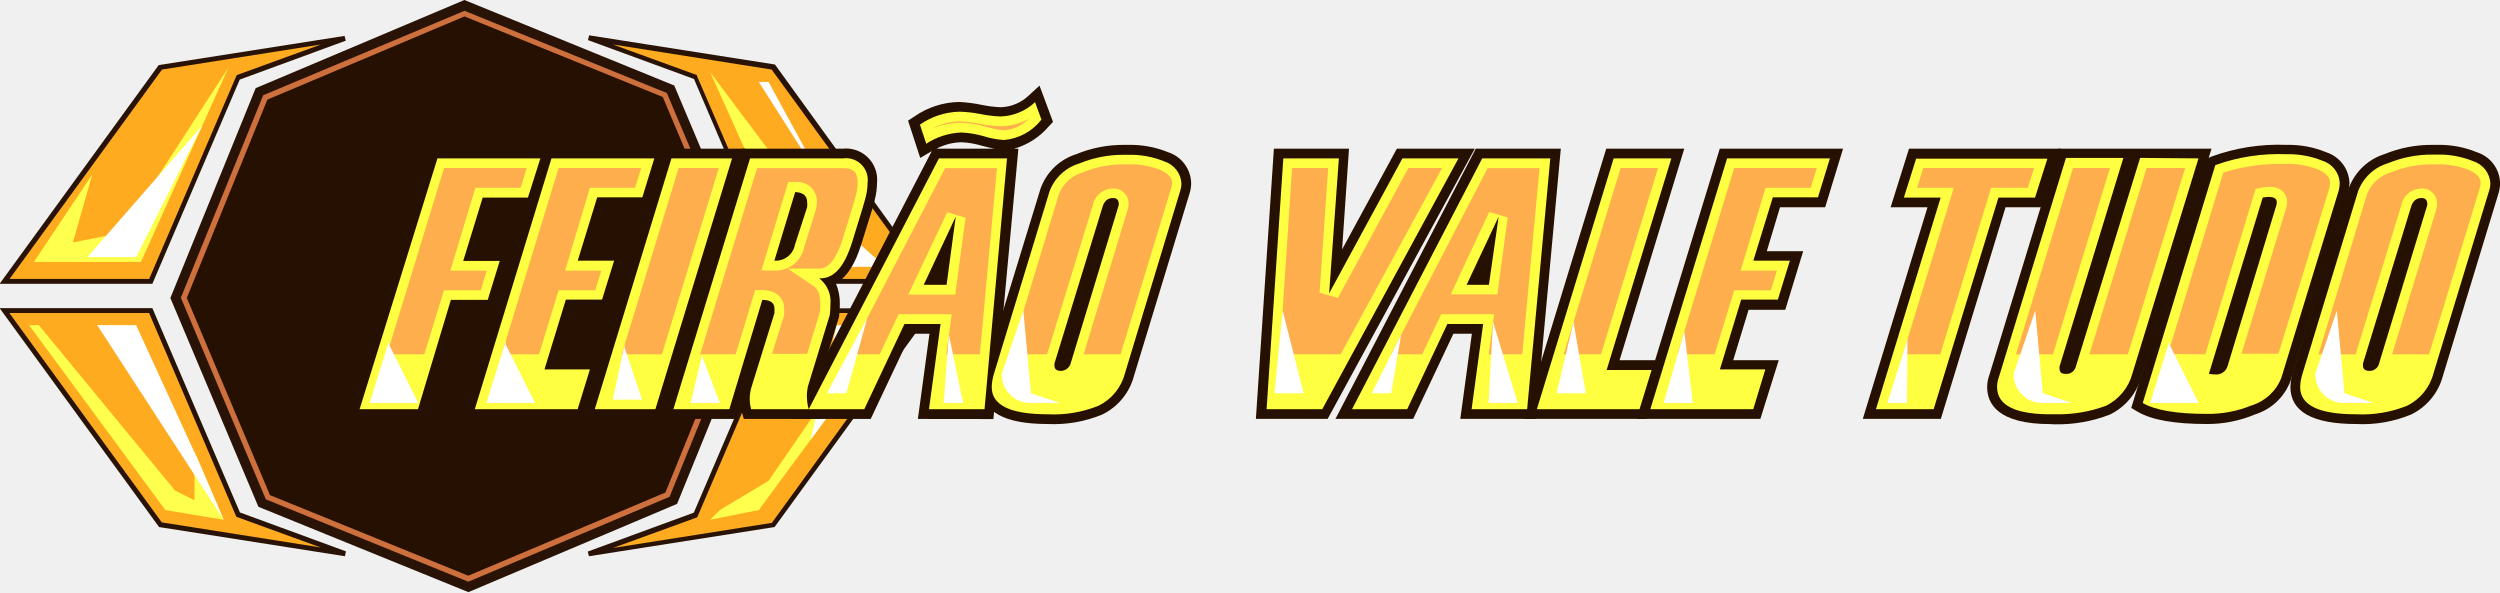
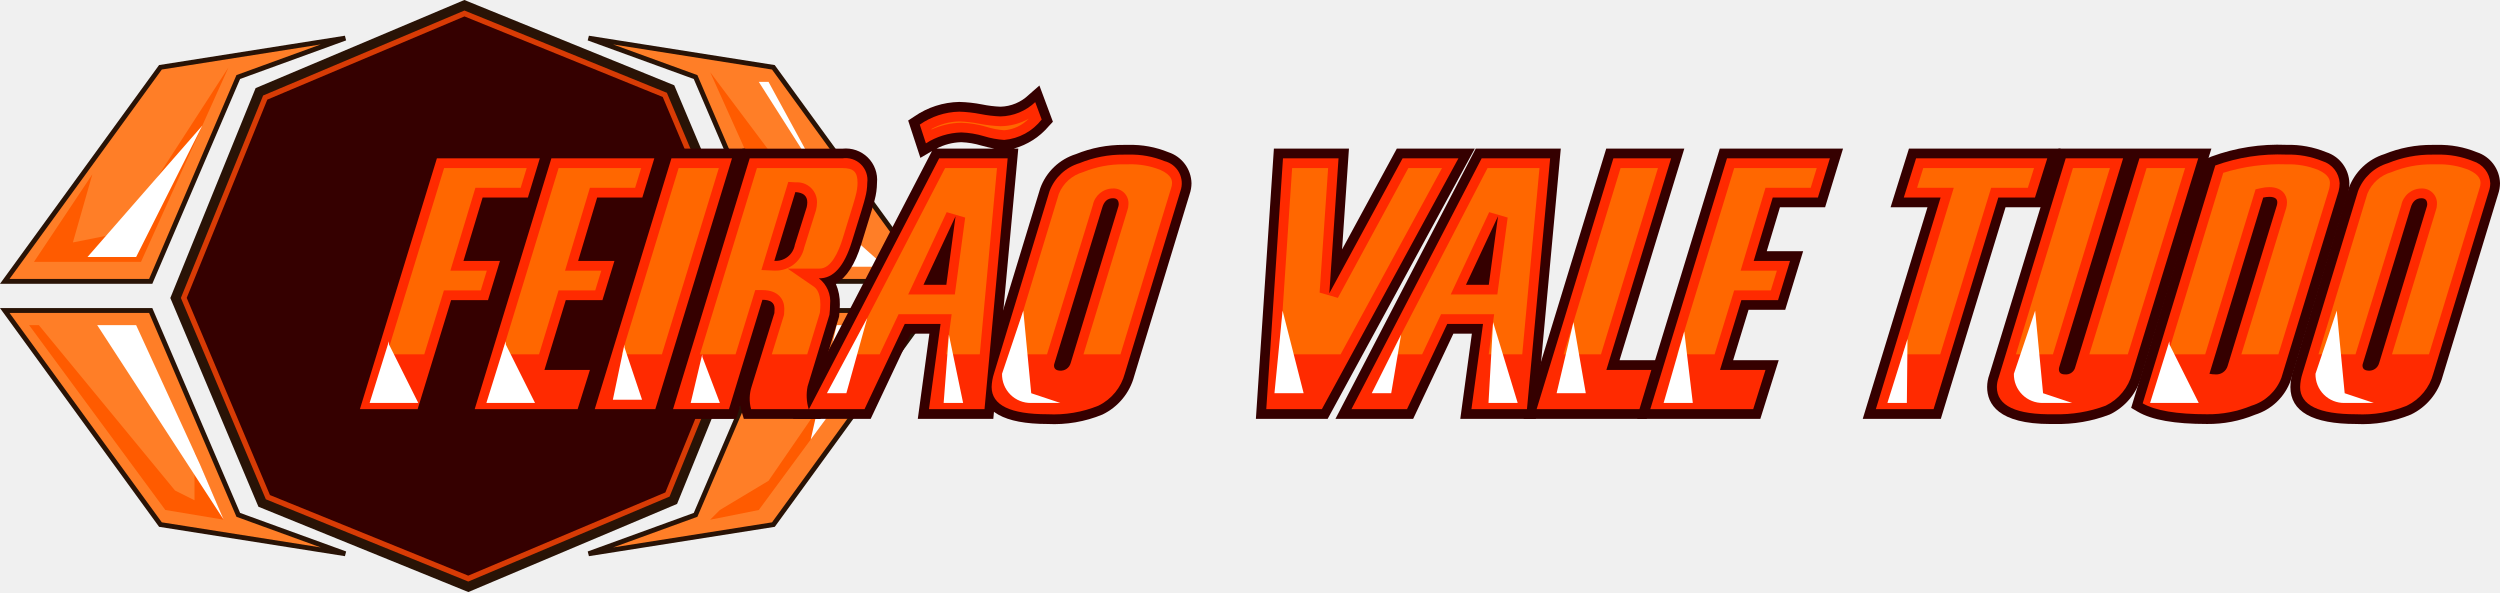
- <svg xmlns="http://www.w3.org/2000/svg" viewBox="0 0 256.95 60.85">
-   <defs>
-     <style>.a{fill:#251001;}.b{fill:#cd703d;}.c{fill:#291306;}.d{fill:#ffab20;}.e{fill:#ffff4d;}.f{fill:#fff;}.g{fill:#ffff42;}.h{fill:#ffae4e;}</style>
-   </defs>
-   <polygon class="a" points="77.21 30.23 68.5 9.58 47.73 1.15 27.09 9.86 18.65 30.62 27.37 51.27 48.13 59.71 68.77 50.99 77.21 30.23" />
-   <path class="b" d="M595.17,544.46,574,535.87l-8.88-21,8.6-21.15,21-8.87,21.15,8.59,8.88,21-8.6,21.15Zm-20.38-9.36,20.38,8.28,20.26-8.55,8.28-20.38-8.55-20.27-20.38-8.28-20.26,8.55-8.28,20.38Z" transform="translate(-547.04 -484.21)" />
-   <path class="c" d="M595.18,545.07,573.6,536.3l-9.05-21.46,8.77-21.57,21.45-9.06L616.34,493l9.06,21.46L616.63,536Zm-20.82-9.54L595.17,544l20.69-8.73,8.46-20.81-8.74-20.69-20.8-8.45L574.09,494l-8.46,20.81Z" transform="translate(-547.04 -484.21)" />
-   <polygon class="d" points="35.49 3.92 16.49 6.92 0.49 28.92 15.49 28.92 24.49 7.92 35.49 3.92" />
-   <path class="c" d="M562.7,513.38H547l16.35-22.48,19.1-3,.13.49-10.9,4Zm-14.68-.5h14.35l9-20.95,8.66-3.15-16.34,2.58Z" transform="translate(-547.04 -484.21)" />
-   <polygon class="d" points="35.49 56.92 16.49 53.92 0.49 31.92 15.49 31.92 24.49 52.92 35.49 56.92" />
-   <path class="c" d="M582.49,541.38l-19.1-3L547,515.88H562.7l9,21,10.9,4Zm-18.82-3.48L580,540.48l-8.66-3.15-.05-.1-8.93-20.85H548Z" transform="translate(-547.04 -484.21)" />
-   <polygon class="d" points="60.49 56.92 79.49 53.92 95.49 31.92 80.49 31.92 71.49 52.92 60.49 56.92" />
-   <path class="c" d="M607.57,541.38l-.12-.48,10.9-4,9-21H643l-16.35,22.48Zm20.13-25-9,21-8.66,3.15,16.33-2.58L642,516.38Z" transform="translate(-547.04 -484.21)" />
-   <polygon class="d" points="60.49 3.92 79.49 6.92 95.49 28.92 80.49 28.92 71.49 7.92 60.49 3.92" />
-   <path class="c" d="M643,513.38H627.37l-9-21.05-10.9-4,.12-.49,19.1,3Zm-15.32-.5H642l-15.65-21.52-16.33-2.58,8.66,3.15,0,.1Z" transform="translate(-547.04 -484.21)" />
-   <polygon class="e" points="9.49 17.92 3.49 26.92 14.49 26.92 23.49 6.92 12.49 23.92 7.49 24.92 9.49 17.92" />
-   <polygon class="e" points="2.99 33.42 16.99 52.42 22.99 53.42 19.99 46.42 19.99 51.42 17.99 50.42 3.99 33.42 2.99 33.42" />
-   <polygon class="e" points="73.99 52.42 78.99 49.42 89.99 33.42 91.99 33.42 77.99 52.42 72.99 53.42 73.99 52.42" />
-   <polygon class="e" points="72.99 7.42 81.99 27.42 87.99 27.42 72.99 7.42" />
-   <polygon class="f" points="77.99 8.42 84.99 19.42 78.99 8.42 77.99 8.42" />
-   <polyline class="f" points="79.99 19.42 83.99 27.42 90.99 27.42 81.99 19.42 79.99 19.42" />
-   <polygon class="f" points="85.99 33.42 83.33 45.18 91.99 33.42 85.99 33.42" />
-   <polygon class="f" points="20.54 47.7 13.99 33.42 9.99 33.42 22.99 53.42 20.54 47.7" />
-   <polygon class="f" points="8.99 26.42 20.79 12.91 13.99 26.42 8.99 26.42" />
-   <polygon class="a" points="35.64 43.05 44.17 15.28 56.83 15.28 55 21.3 50.35 21.3 48.98 25.82 52.74 25.82 50.9 31.84 47.1 31.84 43.66 43.05 35.64 43.05" />
-   <polygon class="a" points="47.44 43.05 55.93 15.28 68.6 15.28 66.76 21.3 62.12 21.3 60.76 25.82 64.5 25.82 62.66 31.84 58.89 31.84 57.31 37.02 61.99 37.02 60.1 43.05 47.44 43.05" />
-   <polygon class="a" points="59.78 43.05 68.27 15.28 76.59 15.28 68.09 43.05 59.78 43.05" />
-   <path class="a" d="M623.49,527.27l-.21-.72a3.91,3.91,0,0,1-.14-.68l-.43,1.4h-7.84l8.49-27.78h10.27a3.21,3.21,0,0,1,3.55,3.52,7.07,7.07,0,0,1-.24,1.76c0,.2-.25.94-1.38,4.56-.63,2.05-1.51,3.4-2.61,4a5.22,5.22,0,0,1,.41,2.15,9.88,9.88,0,0,1-.07,1.17v.08L631,524.21a3.9,3.9,0,0,0,.12,1.84l.28,1.22Z" transform="translate(-547.04 -484.21)" />
-   <path class="a" d="M641.38,527.27l1.19-8.76h-1.9l-4.14,8.76h-8l14.28-27.53-1.19.7-1.25-3.83.64-.42a8.3,8.3,0,0,1,4.61-1.5A14.66,14.66,0,0,1,648,495a11.73,11.73,0,0,0,1.88.23,4.35,4.35,0,0,0,2.91-1.22l1.09-1,1.39,3.73-.43.45a7.28,7.28,0,0,1-3.6,2.31h.47l-2.57,27.78Zm7.87-27.78c-.38-.07-.82-.17-1.33-.31a8.59,8.59,0,0,0-2.07-.35,5.76,5.76,0,0,0-2.55.66Z" transform="translate(-547.04 -484.21)" />
-   <path class="a" d="M654.71,527.79c-4.48,0-6.74-1.28-6.74-3.8a5.94,5.94,0,0,1,.28-1.69L654,503.56a5.75,5.75,0,0,1,3.67-3.51,12.69,12.69,0,0,1,4.92-.95H663a10.3,10.3,0,0,1,4.09.75,3.44,3.44,0,0,1,2.38,3.2,3.76,3.76,0,0,1-.19,1.12l-5.7,18.71a6.17,6.17,0,0,1-3.26,3.94A13.07,13.07,0,0,1,654.71,527.79Z" transform="translate(-547.04 -484.21)" />
-   <polygon class="a" points="129.08 43.05 130.93 15.28 138.65 15.28 137.94 25.64 143.57 15.28 151.58 15.28 136.46 43.05 129.08 43.05" />
-   <polygon class="a" points="150.09 43.05 151.28 34.3 149.38 34.3 145.25 43.05 137.26 43.05 151.68 15.28 160.42 15.28 157.86 43.05 150.09 43.05" />
-   <polygon class="a" points="156.59 43.05 165.09 15.28 173.11 15.28 166.46 37.02 171.07 37.02 169.25 43.05 156.59 43.05" />
-   <polygon class="a" points="168.27 43.05 176.76 15.28 189.43 15.28 187.59 21.3 182.95 21.3 181.59 25.82 185.33 25.82 183.49 31.84 179.72 31.84 178.14 37.02 182.82 37.02 180.93 43.05 168.27 43.05" />
-   <polygon class="a" points="191.46 43.05 198.11 21.3 194.32 21.3 196.21 15.28 211.79 15.28 209.89 21.3 206.13 21.3 199.48 43.05 191.46 43.05" />
-   <path class="a" d="M757.8,527.8c-5.39,0-6.52-2.07-6.52-3.81a3.66,3.66,0,0,1,.24-1.28l7.1-23.22h15.72l-7.2,23.39a6.1,6.1,0,0,1-3.25,3.94,14.77,14.77,0,0,1-5.67,1Z" transform="translate(-547.04 -484.21)" />
-   <path class="a" d="M773.89,527.79c-3.34,0-5.67-.41-7.12-1.25l-.68-.4,7.82-25.65.43-.19a20.08,20.08,0,0,1,7.71-1.2,10,10,0,0,1,4.08.76,3.44,3.44,0,0,1,2.39,3.19,4.26,4.26,0,0,1-.14,1l-5.9,19.25a5.68,5.68,0,0,1-3.66,3.5A12.52,12.52,0,0,1,773.89,527.79Z" transform="translate(-547.04 -484.21)" />
-   <path class="a" d="M789.2,527.79c-4.48,0-6.75-1.28-6.75-3.8a6,6,0,0,1,.29-1.69l5.71-18.74a5.73,5.73,0,0,1,3.67-3.51,12.65,12.65,0,0,1,4.92-.95h.49a10.12,10.12,0,0,1,4.09.76,3.42,3.42,0,0,1,2.38,3.19,3.81,3.81,0,0,1-.19,1.12l-5.7,18.71a6.15,6.15,0,0,1-3.27,3.94A13,13,0,0,1,789.2,527.79Z" transform="translate(-547.04 -484.21)" />
-   <path class="g" d="M601.3,504.52h-4.65l-2,6.51h3.75l-1.23,4h-3.79L590,526.27H584L592,500.49h10.58Z" transform="translate(-547.04 -484.21)" />
-   <path class="g" d="M606.41,526.27H595.84l7.88-25.78h10.57l-1.23,4h-4.64l-2,6.51h3.74l-1.24,4H605.2l-2.2,7.18h4.67Z" transform="translate(-547.04 -484.21)" />
-   <path class="g" d="M614.4,526.27h-6.23l7.88-25.78h6.23Z" transform="translate(-547.04 -484.21)" />
-   <path class="g" d="M630.16,526.27h-5.92a4.12,4.12,0,0,1,.06-2.35l2.34-7.53c0-.16,0-.31,0-.45,0-.61-.42-.91-1.25-.91L622,526.27h-5.75l7.88-25.78h9.53a2.24,2.24,0,0,1,2.55,2.52,6,6,0,0,1-.21,1.51c-.07.32-.52,1.83-1.36,4.52s-1.93,3.83-3.4,3.78a3,3,0,0,1,1.15,2.7,10.09,10.09,0,0,1-.06,1.05l-2.25,7.35A4.85,4.85,0,0,0,630.16,526.27Zm-1.42-16.89L630,505.5A2.41,2.41,0,0,0,630,505q0-1-1.23-1.05L626.63,511A2,2,0,0,0,628.74,509.38Z" transform="translate(-547.04 -484.21)" />
-   <path class="g" d="M648.23,526.27h-5.71l1.19-8.76H640l-4.13,8.76h-5.71l13.38-25.78h7Zm-6-27.32-.64-1.93a7.37,7.37,0,0,1,4.07-1.33,12.87,12.87,0,0,1,2.19.25,13.22,13.22,0,0,0,2,.24,5.35,5.35,0,0,0,3.57-1.47l.66,1.79a5.45,5.45,0,0,1-3.85,2.1,8.84,8.84,0,0,1-2.08-.39,9.57,9.57,0,0,0-2.33-.38A7.11,7.11,0,0,0,642.21,499Zm2.1,14.53.94-7-3.29,7Z" transform="translate(-547.04 -484.21)" />
-   <path class="g" d="M662.66,522.59a5.14,5.14,0,0,1-2.73,3.33,12.3,12.3,0,0,1-5.22.87q-5.75,0-5.74-2.8a5,5,0,0,1,.24-1.4l5.71-18.74A4.74,4.74,0,0,1,658,501a11.79,11.79,0,0,1,4.55-.88H663a9.13,9.13,0,0,1,3.68.67,2.53,2.53,0,0,1,1.79,2.28,2.64,2.64,0,0,1-.14.8Zm-5.57-1.05,4.86-16a1.13,1.13,0,0,0,.08-.35c0-.42-.2-.63-.59-.63-.56,0-.93.33-1.11,1l-4.91,16a.79.79,0,0,0,0,.24c0,.33.2.51.6.53A1.07,1.07,0,0,0,657.09,521.54Z" transform="translate(-547.04 -484.21)" />
-   <path class="g" d="M696.94,500.49l-14,25.78h-5.72l1.72-25.78h5.71l-1,13.87,7.53-13.87Z" transform="translate(-547.04 -484.21)" />
-   <path class="g" d="M704,526.27h-5.71l1.19-8.76h-3.68l-4.13,8.76H686l13.38-25.78h7Zm-3.93-12.79,1-7-3.29,7Z" transform="translate(-547.04 -484.21)" />
-   <path class="g" d="M715.55,526.27H705l7.89-25.78h5.93l-6.65,21.75h4.62Z" transform="translate(-547.04 -484.21)" />
-   <path class="g" d="M727.24,526.27H716.66l7.89-25.78h10.57l-1.23,4h-4.64l-2,6.51H731l-1.23,4H726l-2.19,7.18h4.67Z" transform="translate(-547.04 -484.21)" />
-   <path class="g" d="M756.2,504.52h-3.76l-6.66,21.75h-5.93l6.65-21.75h-3.78l1.26-4h13.49Z" transform="translate(-547.04 -484.21)" />
-   <path class="g" d="M773,500.49l-6.79,22.1a5.17,5.17,0,0,1-2.73,3.33,14.1,14.1,0,0,1-5.26.87c-3.94.07-5.92-.86-5.92-2.8a2.79,2.79,0,0,1,.18-1l6.9-22.55h5.9l-6.56,21.44a.75.75,0,0,0,0,.24c0,.35.21.52.63.52a1,1,0,0,0,1.05-.76l6.6-21.44Z" transform="translate(-547.04 -484.21)" />
-   <path class="g" d="M781.53,523a4.77,4.77,0,0,1-3.08,2.88,11.65,11.65,0,0,1-4.56.87c-3.13,0-5.33-.37-6.62-1.12l7.46-24.45a19.31,19.31,0,0,1,7.32-1.12,9.13,9.13,0,0,1,3.68.67,2.53,2.53,0,0,1,1.79,2.28,3.34,3.34,0,0,1-.11.8ZM776,521.81l5-16.49a1.32,1.32,0,0,0,.05-.31c0-.38-.28-.56-.83-.56a2.87,2.87,0,0,0-.62.07l-5.53,18.11a2.72,2.72,0,0,0,.58.06A1.21,1.21,0,0,0,776,521.81Z" transform="translate(-547.04 -484.21)" />
-   <path class="g" d="M797.15,522.59a5.14,5.14,0,0,1-2.73,3.33,12.3,12.3,0,0,1-5.22.87q-5.75,0-5.75-2.8a5.06,5.06,0,0,1,.25-1.4l5.71-18.74a4.74,4.74,0,0,1,3.08-2.87,11.79,11.79,0,0,1,4.55-.88h.49a9.13,9.13,0,0,1,3.68.67,2.53,2.53,0,0,1,1.79,2.28,2.64,2.64,0,0,1-.14.8Zm-5.58-1.05,4.87-16a1.13,1.13,0,0,0,.08-.35c0-.42-.2-.63-.59-.63-.56,0-.93.33-1.11,1l-4.91,16a.79.79,0,0,0,0,.24c0,.33.2.51.6.53A1,1,0,0,0,791.57,521.54Z" transform="translate(-547.04 -484.21)" />
-   <polygon class="h" points="43.61 36.42 45.63 29.84 49.42 29.84 50.03 27.82 46.29 27.82 48.86 19.3 53.52 19.3 54.13 17.27 45.64 17.27 39.77 36.42 43.61 36.42" />
-   <polygon class="h" points="55.4 36.42 57.41 29.84 61.18 29.84 61.8 27.82 58.08 27.82 60.63 19.3 65.28 19.3 65.9 17.27 57.41 17.27 51.56 36.42 55.4 36.42" />
-   <polygon class="h" points="68.03 36.42 73.88 17.27 69.75 17.27 63.9 36.42 68.03 36.42" />
-   <path class="h" d="M622.65,520.63l2-6.6h.74c1.65,0,2.25,1,2.25,1.91a5.13,5.13,0,0,1,0,.53v.11l-1.25,4H630l1.3-4.27a6.28,6.28,0,0,0,.05-.84c0-1.4-.53-1.75-.71-1.87L628,511.82h3.3c1.16,0,1.93-1.68,2.36-3.08,1.09-3.48,1.31-4.27,1.35-4.47a5,5,0,0,0,.18-1.26c0-1.12-.41-1.52-1.55-1.52h-8.79L619,520.63Zm5.41-17.72.79,0A2,2,0,0,1,631,505a3.48,3.48,0,0,1-.11.79l-1.21,3.87a3,3,0,0,1-3,2.36h-.17L625.3,512Z" transform="translate(-547.04 -484.21)" />
-   <path class="h" d="M645.85,496.83a10.26,10.26,0,0,1,2.59.42,7.87,7.87,0,0,0,1.82.35,3.93,3.93,0,0,0,2.52-1.19,5.94,5.94,0,0,1-2.9.77,13.29,13.29,0,0,1-2.23-.26,12.76,12.76,0,0,0-2-.23,6.05,6.05,0,0,0-2.87.78l0,0A7.53,7.53,0,0,1,645.85,496.83Z" transform="translate(-547.04 -484.21)" />
-   <path class="h" d="M644.18,501.49l-9.94,19.14h3.21l1.95-4.12h5.46l-.56,4.12h3.45l1.76-19.14Zm-3.79,13,4-8.46,1.89.56-1.06,7.9Z" transform="translate(-547.04 -484.21)" />
-   <path class="h" d="M654.66,520.63l4.7-15.33a2.12,2.12,0,0,1,2.08-1.71,1.52,1.52,0,0,1,1.59,1.63,2,2,0,0,1-.12.64l-4.5,14.77h3.8l5.21-17.1a1.49,1.49,0,0,0,.09-.48c0-.23,0-.83-1.19-1.37a8.27,8.27,0,0,0-3.28-.58h-.49a10.65,10.65,0,0,0-4.17.81,3.77,3.77,0,0,0-2.5,2.23l-5,16.49Z" transform="translate(-547.04 -484.21)" />
-   <polygon class="h" points="137.79 36.42 148.22 17.27 144.75 17.27 137.51 30.62 135.63 30.08 136.51 17.27 132.8 17.27 131.53 36.42 137.79 36.42" />
-   <path class="h" d="M693.21,520.63l1.95-4.12h5.45l-.56,4.12h3.45l1.77-19.14h-5.33L690,520.63ZM700.1,506l1.9.56-1.06,7.9h-4.79Z" transform="translate(-547.04 -484.21)" />
-   <polygon class="h" points="164.55 36.42 170.41 17.27 166.57 17.27 160.71 36.42 164.55 36.42" />
-   <polygon class="h" points="176.23 36.42 178.24 29.84 182.01 29.84 182.63 27.82 178.9 27.82 181.46 19.3 186.11 19.3 186.73 17.27 178.24 17.27 172.39 36.42 176.23 36.42" />
-   <polygon class="h" points="195.58 36.42 199.42 36.42 204.65 19.3 208.42 19.3 209.06 17.27 197.67 17.27 197.04 19.3 200.81 19.3 195.58 36.42" />
-   <polygon class="h" points="218.7 36.42 224.59 17.27 220.63 17.27 214.75 36.42 218.7 36.42" />
-   <polygon class="h" points="211 36.42 216.86 17.27 213.06 17.27 207.2 36.42 211 36.42" />
-   <path class="h" d="M773.7,520.63l5.17-17,.57-.12a3.75,3.75,0,0,1,.84-.1c1.35,0,1.83.84,1.83,1.56a2.49,2.49,0,0,1-.09.6l-4.6,15h3.8l5.22-17a2.36,2.36,0,0,0,.08-.56c0-.23,0-.83-1.19-1.37a8.27,8.27,0,0,0-3.28-.58,19.56,19.56,0,0,0-6.5.88l-5.69,18.65Z" transform="translate(-547.04 -484.21)" />
-   <path class="h" d="M789.15,520.63l4.7-15.33a2.12,2.12,0,0,1,2.08-1.71,1.52,1.52,0,0,1,1.59,1.63,2,2,0,0,1-.12.64l-4.5,14.77h3.8l5.21-17.09a1.6,1.6,0,0,0,.09-.49c0-.23,0-.83-1.19-1.37a8.27,8.27,0,0,0-3.28-.58H797a10.74,10.74,0,0,0-4.18.81,3.78,3.78,0,0,0-2.49,2.23l-5,16.49Z" transform="translate(-547.04 -484.21)" />
-   <polyline class="f" points="51.97 35.08 49.99 41.42 54.99 41.42 51.99 35.42" />
-   <polyline class="f" points="222.97 35.08 220.99 41.42 225.99 41.42 222.99 35.42" />
-   <polyline class="f" points="39.97 35.08 37.99 41.42 42.99 41.42 39.99 35.42" />
-   <polyline class="f" points="64.18 35.42 62.99 41.08 65.99 41.08 64.19 35.72" />
-   <polyline class="f" points="72.18 36.42 70.99 41.42 73.99 41.42 72.19 36.68" />
-   <polygon class="f" points="84.99 40.42 89.14 32.68 86.99 40.42 84.99 40.42" />
-   <polygon class="f" points="97.53 34.4 96.99 41.42 98.99 41.42 97.53 34.4" />
-   <path class="f" d="M652.22,516.14,650,522.63a2.94,2.94,0,0,0,3,3h3l-3-1Z" transform="translate(-547.04 -484.21)" />
-   <path class="f" d="M756.22,516.14,754,522.63a2.94,2.94,0,0,0,3,3h3l-3-1Z" transform="translate(-547.04 -484.21)" />
-   <path class="f" d="M787.22,516.14,785,522.63a2.94,2.94,0,0,0,3,3h3l-3-1Z" transform="translate(-547.04 -484.21)" />
-   <polygon class="f" points="131.83 31.93 130.99 40.42 133.99 40.42 131.83 31.93" />
-   <polygon class="f" points="144.01 34.4 140.99 40.42 142.99 40.42 144.01 34.4" />
-   <polygon class="f" points="153.46 33.11 152.99 41.42 155.99 41.42 153.46 33.11" />
-   <polygon class="f" points="161.72 33.11 159.99 40.42 162.99 40.42 161.72 33.11" />
-   <polygon class="f" points="173.11 34.06 170.99 41.42 173.99 41.42 173.11 34.06" />
-   <polygon class="f" points="196.06 34.85 193.99 41.42 195.99 41.42 196.06 34.85" />
+ <svg xmlns="http://www.w3.org/2000/svg" width="256.955" height="60.852" viewBox="0 0 256.955 60.852">
+   <g transform="translate(-59.009 -84.583)">
+     <path d="M136.221,114.812l-8.715-20.647-20.762-8.437L86.1,94.443,77.66,115.2l8.715,20.647,20.762,8.437,20.647-8.715Z" fill="#350000" />
+     <path d="M107.141,144.83,86,136.237,77.12,115.208l8.592-21.145,21.029-8.875,21.145,8.592,8.876,21.029-8.593,21.145Zm-20.386-9.364,20.379,8.282,20.264-8.554,8.282-20.379-8.554-20.264L106.748,86.27,86.483,94.823,78.2,115.2Z" fill="#d83b05" />
+     <path d="M107.145,145.435l-21.574-8.768-9.056-21.455,8.767-21.573,21.455-9.056,21.574,8.767,9.055,21.455L128.6,136.378ZM86.331,135.9l20.807,8.456,20.691-8.734,8.455-20.807L127.551,94.12l-20.807-8.455L86.052,94.4,77.6,115.206Z" fill="#291306" />
+     <path d="M94.5,88.5l-19,3-16,22h15l9-21Z" fill="#ff7e27" />
+     <path d="M74.665,113.75H59.009l16.35-22.481,19.1-3.016.124.482L83.687,92.7Zm-14.674-.5H74.335L83.313,92.3l8.664-3.151-16.336,2.58Z" fill="#291306" />
+     <path d="M94.5,141.5l-19-3-16-22h15l9,21Z" fill="#ff7e27" />
+     <path d="M94.461,141.747l-19.1-3.016L59.009,116.25H74.665L83.687,137.3l10.9,3.963Zm-18.82-3.478,16.336,2.58L83.313,137.7l-.043-.1L74.335,116.75H59.991Z" fill="#291306" />
+     <path d="M119.5,141.5l19-3,16-22h-15l-9,21Z" fill="#ff7e27" />
+     <path d="M119.539,141.747l-.124-.482,10.9-3.963,9.022-21.052h15.656l-16.35,22.481Zm20.126-25L130.687,137.7l-8.664,3.151,16.336-2.58,15.65-21.519Z" fill="#291306" />
+     <path d="M119.5,88.5l19,3,16,22h-15l-9-21Z" fill="#ff7e27" />
+     <path d="M154.991,113.75H139.335L130.313,92.7l-10.9-3.963.124-.482,19.1,3.016Zm-15.326-.5h14.344l-15.65-21.519-16.336-2.58,8.664,3.151.043.1Z" fill="#291306" />
+     <path d="M68.5,102.5l-6,9h11l9-20-11,17-5,1Z" fill="#ff5b00" />
+     <path d="M62,118l14,19,6,1-3-7v5l-2-1L63,118Z" fill="#ff5b00" />
+     <path d="M133,137l5-3,11-16h2l-14,19-5,1Z" fill="#ff5b00" />
+     <path d="M132,92l9,20h6Z" fill="#ff5b00" />
+     <path d="M137,93l7,11-6-11Z" fill="#fff" />
+     <path d="M139,104l4,8h7l-9-8h-2" fill="#fff" />
+     <path d="M145,118l-2.665,11.759L151,118Z" fill="#fff" />
+     <path d="M79.547,132.277,73,118H69l13,20Z" fill="#fff" />
+     <path d="M68,111,79.8,97.493,73,111Z" fill="#fff" />
+     <path d="M94.646,127.635l8.528-27.777h12.667l-1.833,6.028h-4.653l-1.362,4.514h3.752l-1.839,6.028h-3.792l-3.44,11.208Z" fill="#350000" />
+     <path d="M106.451,127.635l8.492-27.777h12.668l-1.842,6.028h-4.641l-1.355,4.514h3.74l-1.844,6.028H117.9l-1.584,5.18H121l-1.888,6.028Z" fill="#350000" />
+     <path d="M118.787,127.635l8.492-27.777H135.6L127.1,127.635Z" fill="#350000" />
+     <path d="M135.46,127.635l-.213-.714a4.291,4.291,0,0,1-.144-.681l-.427,1.4h-7.842l8.491-27.777h10.267a3.221,3.221,0,0,1,3.556,3.521,7.006,7.006,0,0,1-.242,1.758c-.041.2-.246.946-1.38,4.566-.63,2.041-1.505,3.393-2.611,4.04a5.066,5.066,0,0,1,.416,2.141,9.959,9.959,0,0,1-.074,1.17l-.011.088-2.27,7.439a3.818,3.818,0,0,0,.125,1.836l.272,1.218Z" fill="#350000" />
+     <path d="M153.342,127.635l1.19-8.756h-1.9l-4.133,8.756h-7.987L154.8,100.108l-1.192.7-1.256-3.838.64-.42A8.388,8.388,0,0,1,157.6,95.06a14.136,14.136,0,0,1,2.363.26,11.767,11.767,0,0,0,1.875.23,4.352,4.352,0,0,0,2.914-1.223l1.089-.954,1.388,3.722-.421.452a7.251,7.251,0,0,1-3.607,2.311h.47l-2.567,27.777Zm7.87-27.777c-.379-.069-.818-.172-1.33-.312a8.406,8.406,0,0,0-2.068-.35,5.759,5.759,0,0,0-2.545.662Z" fill="#350000" />
+     <path d="M166.676,128.161c-4.475,0-6.744-1.28-6.744-3.8a5.847,5.847,0,0,1,.288-1.692l5.708-18.738a5.708,5.708,0,0,1,3.666-3.508,12.752,12.752,0,0,1,4.927-.948h.49a10.116,10.116,0,0,1,4.081.75,3.442,3.442,0,0,1,2.383,3.192,3.541,3.541,0,0,1-.193,1.123l-5.7,18.712a6.132,6.132,0,0,1-3.259,3.939A13.04,13.04,0,0,1,166.676,128.161Z" fill="#350000" />
+     <path d="M188.092,127.635l1.85-27.777h7.715l-.707,10.361,5.626-10.361h8.016l-15.123,27.777Z" fill="#350000" />
+     <path d="M209.1,127.635l1.19-8.756h-1.9l-4.133,8.756h-7.988l14.418-27.777h8.744l-2.567,27.777Z" fill="#350000" />
+     <path d="M215.6,127.635l8.5-27.777h8.025l-6.654,21.75h4.618l-1.826,6.028Z" fill="#350000" />
+     <path d="M227.279,127.635l8.492-27.777H248.44l-1.843,6.028h-4.64L240.6,110.4h3.74l-1.844,6.028h-3.768l-1.584,5.18h4.684l-1.889,6.028Z" fill="#350000" />
+     <path d="M250.465,127.635l6.654-21.75h-3.792l1.888-6.028H270.8l-1.9,6.028h-3.757l-6.653,21.75Z" fill="#350000" />
+     <path d="M269.765,128.164c-5.385,0-6.515-2.069-6.515-3.805a3.839,3.839,0,0,1,.232-1.281l7.1-23.22H286.3l-7.192,23.394a6.1,6.1,0,0,1-3.254,3.934,14.764,14.764,0,0,1-5.667.975Z" fill="#350000" />
+     <path d="M285.859,128.161c-3.339,0-5.67-.411-7.122-1.257l-.684-.4,7.826-25.65.428-.183a19.929,19.929,0,0,1,7.713-1.2,10.1,10.1,0,0,1,4.082.751,3.439,3.439,0,0,1,2.381,3.191,4.361,4.361,0,0,1-.135,1.048l-5.9,19.243a5.706,5.706,0,0,1-3.664,3.507A12.588,12.588,0,0,1,285.859,128.161Z" fill="#350000" />
+     <path d="M301.165,128.161c-4.475,0-6.744-1.28-6.744-3.8a5.881,5.881,0,0,1,.288-1.692l5.709-18.738a5.708,5.708,0,0,1,3.665-3.509,12.762,12.762,0,0,1,4.927-.947h.49a10.1,10.1,0,0,1,4.082.751,3.439,3.439,0,0,1,2.382,3.191,3.586,3.586,0,0,1-.191,1.12l-5.7,18.715a6.129,6.129,0,0,1-3.261,3.939A13.029,13.029,0,0,1,301.165,128.161Z" fill="#350000" />
+     <path d="M113.268,104.886h-4.655l-1.967,6.514h3.749l-1.229,4.028h-3.791l-3.44,11.207H96l7.914-25.777h10.578Z" fill="#ff2a00" />
+     <path d="M118.38,126.635H107.8l7.881-25.777H126.26l-1.231,4.028h-4.644L118.43,111.4h3.732l-1.232,4.028h-3.768l-2.195,7.179h4.674Z" fill="#ff2a00" />
+     <path d="M126.364,126.635h-6.225l7.881-25.777h6.224Z" fill="#ff2a00" />
+     <path d="M142.125,126.635h-5.92a4.1,4.1,0,0,1,.066-2.348l2.332-7.524c.012-.163.02-.315.02-.456q0-.911-1.251-.911l-3.436,11.239h-5.75l7.879-25.777h9.527a2.243,2.243,0,0,1,2.556,2.521,5.989,5.989,0,0,1-.21,1.507q-.1.49-1.366,4.518-1.189,3.852-3.4,3.783a3,3,0,0,1,1.155,2.7,8.787,8.787,0,0,1-.067,1.05l-2.244,7.355A4.828,4.828,0,0,0,142.125,126.635Zm-1.42-16.886,1.221-3.879a2.453,2.453,0,0,0,.058-.492q0-.982-1.227-1.053l-2.161,7.067A1.986,1.986,0,0,0,140.705,109.749Z" fill="#ff2a00" />
+     <path d="M160.2,126.635h-5.709l1.191-8.756H152l-4.133,8.756h-5.708l13.379-25.777h7.04Zm-6.024-27.318-.631-1.926A7.365,7.365,0,0,1,157.6,96.06a13.342,13.342,0,0,1,2.189.245,13.092,13.092,0,0,0,2.049.245,5.345,5.345,0,0,0,3.572-1.471l.666,1.786a5.473,5.473,0,0,1-3.852,2.1,9.008,9.008,0,0,1-2.084-.385,9.281,9.281,0,0,0-2.33-.386A7.156,7.156,0,0,0,154.172,99.317Zm2.1,14.535.946-7.04-3.292,7.04Z" fill="#ff2a00" />
+     <path d="M174.625,122.958a5.141,5.141,0,0,1-2.73,3.327,12.237,12.237,0,0,1-5.219.876q-5.745,0-5.744-2.8a4.93,4.93,0,0,1,.245-1.4l5.708-18.738a4.753,4.753,0,0,1,3.083-2.872,11.734,11.734,0,0,1,4.553-.875h.49a9.089,9.089,0,0,1,3.677.665,2.349,2.349,0,0,1,1.646,3.082Zm-5.572-1.053,4.865-15.971a1.04,1.04,0,0,0,.077-.35c0-.419-.2-.628-.591-.628q-.833,0-1.111.984l-4.9,15.972a.657.657,0,0,0-.05.233c0,.333.2.511.594.533A1.055,1.055,0,0,0,169.053,121.9Z" fill="#ff2a00" />
+     <path d="M208.908,100.858l-14.034,25.777H189.16l1.717-25.777h5.709l-.946,13.869,7.53-13.869Z" fill="#ff2a00" />
+     <path d="M215.953,126.635h-5.708l1.191-8.756h-3.678l-4.133,8.756h-5.709l13.38-25.777h7.04Zm-3.922-12.783.946-7.04-3.292,7.04Z" fill="#ff2a00" />
+     <path d="M227.516,126.635H216.949l7.886-25.777h5.934l-6.655,21.749h4.622Z" fill="#ff2a00" />
+     <path d="M239.208,126.635H228.631l7.881-25.777h10.577l-1.232,4.028h-4.643l-1.956,6.514h3.733l-1.232,4.028h-3.768l-2.195,7.179h4.674Z" fill="#ff2a00" />
+     <path d="M268.167,104.886H264.4l-6.653,21.749h-5.934l6.655-21.749h-3.783l1.261-4.028h13.485Z" fill="#ff2a00" />
+     <path d="M284.948,100.858l-6.794,22.1a5.123,5.123,0,0,1-2.732,3.327,14,14,0,0,1-5.253.876q-5.919.1-5.919-2.8a2.83,2.83,0,0,1,.175-.946l6.9-22.555h5.9l-6.558,21.436a.894.894,0,0,0-.04.245q0,.523.633.524a.981.981,0,0,0,1.055-.769l6.59-21.436Z" fill="#ff2a00" />
+     <path d="M293.495,123.413a4.747,4.747,0,0,1-3.082,2.872,11.551,11.551,0,0,1-4.554.876q-4.693,0-6.619-1.121l7.459-24.447a19.185,19.185,0,0,1,7.321-1.12,9.092,9.092,0,0,1,3.677.665,2.513,2.513,0,0,1,1.786,2.277,3.316,3.316,0,0,1-.105.805Zm-5.52-1.232,5.055-16.493a1.263,1.263,0,0,0,.044-.313q0-.56-.828-.56a2.894,2.894,0,0,0-.621.077L286.1,123a2.631,2.631,0,0,0,.58.062A1.21,1.21,0,0,0,287.975,122.181Z" fill="#ff2a00" />
+     <path d="M309.115,122.958a5.141,5.141,0,0,1-2.732,3.327,12.228,12.228,0,0,1-5.218.876q-5.745,0-5.744-2.8a4.93,4.93,0,0,1,.245-1.4l5.709-18.738a4.747,4.747,0,0,1,3.082-2.872,11.727,11.727,0,0,1,4.553-.875h.49a9.1,9.1,0,0,1,3.678.665,2.514,2.514,0,0,1,1.786,2.277,2.552,2.552,0,0,1-.14.805Zm-5.574-1.053,4.866-15.971a1.04,1.04,0,0,0,.077-.35c0-.419-.2-.628-.589-.628q-.835,0-1.113.984l-4.9,15.972a.679.679,0,0,0-.05.233c0,.333.2.511.594.533A1.053,1.053,0,0,0,303.541,121.9Z" fill="#ff2a00" />
+     <path d="M102.618,121l2.018-6.572h3.79l.618-2.028H105.3l2.571-8.514h4.655l.616-2.028h-8.489L98.777,121Z" fill="#ff6700" />
+     <path d="M114.412,121l2.009-6.572h3.768l.621-2.028h-3.725l2.555-8.514h4.648l.619-2.028h-8.484L110.571,121Z" fill="#ff6700" />
+     <path d="M127.041,121l5.852-19.142H128.76L122.907,121Z" fill="#ff6700" />
+     <path d="M134.613,121l2.019-6.6h.74c1.659,0,2.251.987,2.251,1.911,0,.165-.009.343-.023.534l-.009.111L138.336,121h3.642l1.3-4.271a7.736,7.736,0,0,0,.05-.845c0-1.391-.535-1.749-.711-1.866l-2.661-1.83h3.3c1.166,0,1.929-1.675,2.363-3.083,1.088-3.474,1.308-4.265,1.353-4.471a5.039,5.039,0,0,0,.177-1.255c0-1.123-.407-1.521-1.556-1.521h-8.786L130.954,121Zm5.417-17.719.784.045a2.034,2.034,0,0,1,2.17,2.052,3.561,3.561,0,0,1-.1.792l-1.218,3.868a2.969,2.969,0,0,1-2.941,2.357l-.17,0-1.289-.058Z" fill="#ff6700" />
+     <path d="M157.814,97.2a10.113,10.113,0,0,1,2.591.421,7.893,7.893,0,0,0,1.823.35,3.923,3.923,0,0,0,2.519-1.192,5.9,5.9,0,0,1-2.9.775,13.868,13.868,0,0,1-2.223-.26,12.422,12.422,0,0,0-2.015-.23,6.042,6.042,0,0,0-2.864.779l.017.051A7.518,7.518,0,0,1,157.814,97.2Z" fill="#ff6700" />
+     <path d="M156.146,101.858,146.21,121h3.211l1.945-4.121h5.457l-.56,4.121h3.45l1.768-19.142Zm-3.791,12.994,3.957-8.464,1.9.557-1.062,7.907Z" fill="#ff6700" />
+     <path d="M166.624,121l4.707-15.332a2.113,2.113,0,0,1,2.073-1.712,1.524,1.524,0,0,1,1.591,1.628,1.884,1.884,0,0,1-.12.642L170.374,121h3.8l5.21-17.1a1.586,1.586,0,0,0,.089-.488c0-.226,0-.825-1.19-1.362a8.159,8.159,0,0,0-3.274-.58h-.49a10.8,10.8,0,0,0-4.179.8,3.8,3.8,0,0,0-2.5,2.237L162.819,121Z" fill="#ff6700" />
+     <path d="M196.8,121l10.422-19.142h-3.461L196.519,115.2l-1.877-.545.874-12.8h-3.7L190.537,121Z" fill="#ff6700" />
+     <path d="M205.179,121l1.945-4.121h5.457l-.56,4.121h3.448l1.77-19.142H211.9L201.968,121Zm6.891-14.612,1.9.557-1.062,7.907h-4.793Z" fill="#ff6700" />
+     <path d="M223.56,121l5.857-19.142h-3.842L219.719,121Z" fill="#ff6700" />
+     <path d="M235.241,121l2.01-6.572h3.768l.621-2.028h-3.727l2.557-8.514h4.647l.62-2.028h-8.485L231.4,121Z" fill="#ff6700" />
+     <path d="M254.586,121h3.842l5.235-17.114h3.771l.638-2.028H256.684l-.634,2.028h3.772Z" fill="#ff6700" />
+     <path d="M277.71,121l5.885-19.142h-3.954L273.755,121Z" fill="#ff6700" />
+     <path d="M270.014,121l5.856-19.142h-3.8L266.208,121Z" fill="#ff6700" />
+     <path d="M285.664,121l5.175-16.958.57-.126a3.824,3.824,0,0,1,.837-.1c1.35,0,1.828.84,1.828,1.56a2.378,2.378,0,0,1-.088.606L289.382,121h3.807l5.219-17.023a2.333,2.333,0,0,0,.075-.562c0-.226,0-.825-1.19-1.362a8.147,8.147,0,0,0-3.273-.58,19.627,19.627,0,0,0-6.5.873L281.823,121Z" fill="#ff6700" />
+     <path d="M301.114,121l4.706-15.332a2.114,2.114,0,0,1,2.075-1.712,1.523,1.523,0,0,1,1.589,1.628,1.885,1.885,0,0,1-.12.642L304.862,121h3.8l5.209-17.094a1.579,1.579,0,0,0,.089-.491c0-.226,0-.825-1.191-1.362a8.144,8.144,0,0,0-3.273-.58h-.49a10.779,10.779,0,0,0-4.179.8,3.789,3.789,0,0,0-2.5,2.236L297.308,121Z" fill="#ff6700" />
+     <path d="M110.979,119.666,109,126h5l-3-6" fill="#fff" />
+     <path d="M281.979,119.666,280,126h5l-3-6" fill="#fff" />
+     <path d="M98.979,119.666,97,126h5l-3-6" fill="#fff" />
+     <path d="M123.188,120,122,125.666h3l-1.8-5.367" fill="#fff" />
+     <path d="M131.188,121,130,126h3l-1.8-4.736" fill="#fff" />
+     <path d="M144,125l4.148-7.734L146,125Z" fill="#fff" />
+     <path d="M156.538,118.978,156,126h2Z" fill="#fff" />
+     <path d="M164.186,116.513,162,123a2.938,2.938,0,0,0,3,3h3l-3-1Z" fill="#fff" />
+     <path d="M268.186,116.513,266,123a2.938,2.938,0,0,0,3,3h3l-3-1Z" fill="#fff" />
+     <path d="M299.186,116.513,297,123a2.938,2.938,0,0,0,3,3h3l-3-1Z" fill="#fff" />
+     <path d="M190.836,116.513,190,125h3Z" fill="#fff" />
+     <path d="M203.017,118.978,200,125h2Z" fill="#fff" />
+     <path d="M212.47,117.693,212,126h3Z" fill="#fff" />
+     <path d="M220.731,117.693,219,125h3Z" fill="#fff" />
+     <path d="M232.12,118.643,230,126h3Z" fill="#fff" />
+     <path d="M255.065,119.436,253,126h2Z" fill="#fff" />
+   </g>
</svg>
